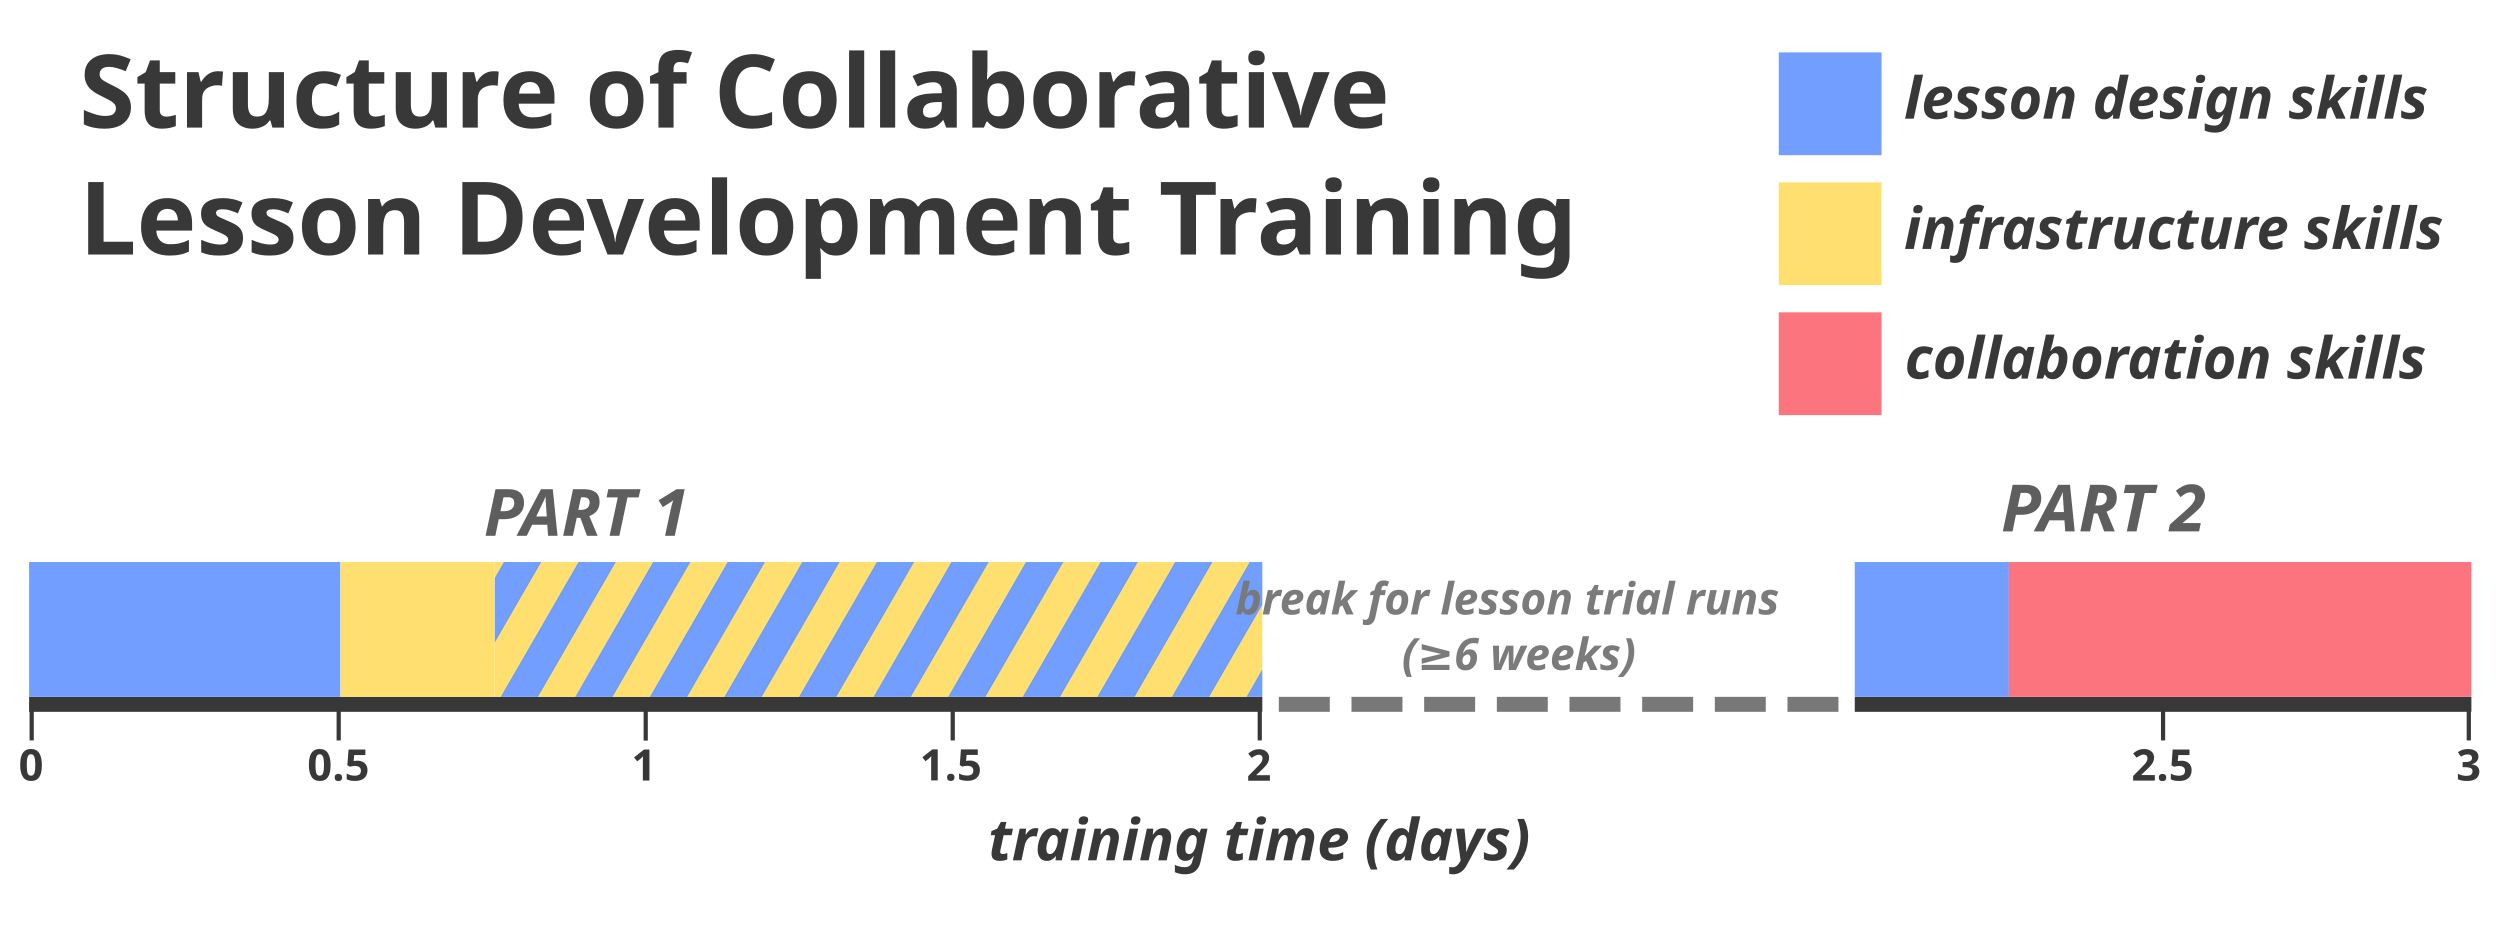
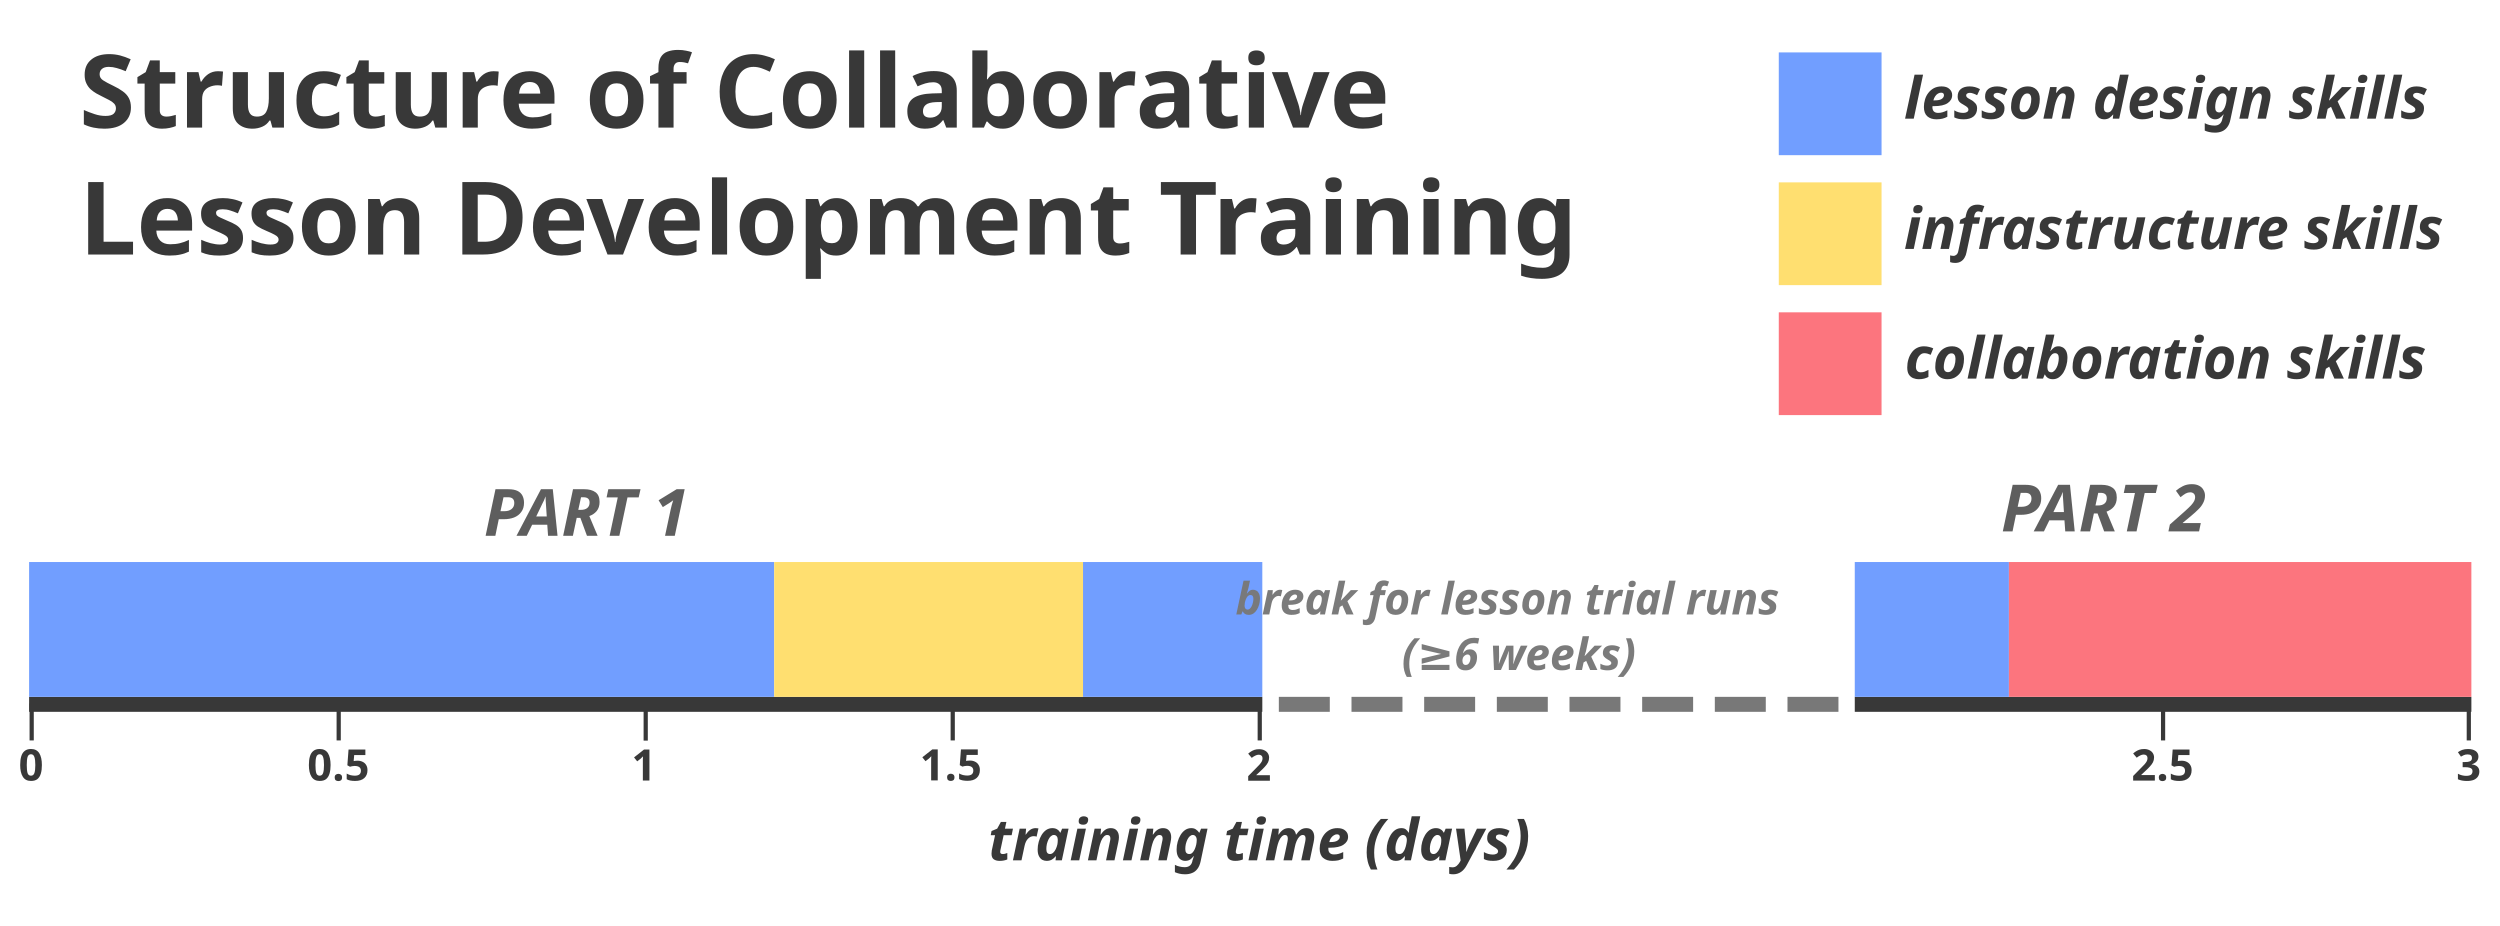
<svg xmlns="http://www.w3.org/2000/svg" xmlns:xlink="http://www.w3.org/1999/xlink" width="297mm" height="110mm" viewBox="0 0 297 110" version="1.1" id="svg8">
  <defs id="defs2">
-     <pattern xlink:href="#pattern2979" id="pattern2985" patternTransform="matrix(0.07200287,0.04157074,-0.03490127,0.06045078,275.6377,479.7407)" />
    <linearGradient id="linearGradient1054-7">
      <stop style="stop-color:#ff4955;stop-opacity:1;" offset="0" id="stop1050" />
      <stop style="stop-color:#ff4955;stop-opacity:0;" offset="1" id="stop1052" />
    </linearGradient>
    <linearGradient xlink:href="#linearGradient1054-7" id="linearGradient1056" x1="237.259" y1="98.393" x2="237.259" y2="81.555" gradientUnits="userSpaceOnUse" gradientTransform="translate(1.8029174e-4)" />
    <pattern patternUnits="userSpaceOnUse" width="75.591" height="215.098" patternTransform="translate(265.5361,457.9588)" id="pattern2979">
      <rect style="fill:#719eff;fill-opacity:1;stroke:none;stroke-width:3.78;stroke-linejoin:round;stroke-miterlimit:4;stroke-dasharray:none;stroke-opacity:0" id="rect915-7" width="37.795" height="215.098" x="0" y="0" />
      <rect style="fill:#ffdf70;fill-opacity:1;stroke:none;stroke-width:3.78;stroke-linejoin:round" id="rect915-84-6" width="37.795" height="215.098" x="37.795" y="0" />
    </pattern>
  </defs>
  <g id="layer1">
    <g id="g1779" transform="translate(0.7109547,4.702018)">
      <rect style="fill:#383838;fill-opacity:1;stroke:none;stroke-width:1;stroke-linejoin:round" id="rect833" width="146.505" height="1.779" x="2.747" y="78.084" />
      <rect style="fill:#383838;fill-opacity:1;stroke:none;stroke-width:1;stroke-linejoin:round" id="rect833-0" width="73.253" height="1.779" x="219.636" y="78.084" />
      <rect style="fill:#787878;fill-opacity:1;stroke:none;stroke-width:1;stroke-linejoin:round;stroke-miterlimit:4;stroke-dasharray:none" id="rect833-0-5" width="6.054" height="1.779" x="177.113" y="78.084" />
      <rect style="fill:#787878;fill-opacity:1;stroke:none;stroke-width:1;stroke-linejoin:round;stroke-miterlimit:4;stroke-dasharray:none" id="rect833-0-5-4" width="6.054" height="1.779" x="194.378" y="78.084" />
      <rect style="fill:#787878;fill-opacity:1;stroke:none;stroke-width:1;stroke-linejoin:round;stroke-miterlimit:4;stroke-dasharray:none" id="rect833-0-5-1" width="6.054" height="1.779" x="203.01" y="78.084" />
      <rect style="fill:#787878;fill-opacity:1;stroke:none;stroke-width:1;stroke-linejoin:round;stroke-miterlimit:4;stroke-dasharray:none" id="rect833-0-5-7" width="6.054" height="1.779" x="211.643" y="78.084" />
      <g id="g1680" transform="matrix(1.220879,0,0,1.220879,-22.67856,-59.3536)" style="stroke-width:0.819">
-         <rect style="fill:#719eff;fill-opacity:1;stroke:none;stroke-width:0.819;stroke-linejoin:round;stroke-miterlimit:4;stroke-dasharray:none;stroke-opacity:0" id="rect915" width="30.293" height="13.119" x="20.825" y="99.453" />
-         <rect style="fill:url(#pattern2985);fill-opacity:1;stroke:none;stroke-width:0.819;stroke-linejoin:round" id="rect915-8" width="74.71" height="13.119" x="66.116" y="99.453" />
-         <rect style="fill:#ffdf70;fill-opacity:1;stroke:none;stroke-width:0.819;stroke-linejoin:round" id="rect915-84" width="15" height="13.119" x="51.118" y="99.453" />
+         <rect style="fill:#719eff;fill-opacity:1;stroke:none;stroke-width:0.622;stroke-linejoin:round;stroke-miterlimit:4;stroke-dasharray:none;stroke-opacity:0" id="rect915-3" width="17.462" height="13.119" x="123.363" y="99.453" />
+         <rect style="fill:#719eff;fill-opacity:1;stroke:none;stroke-width:1.267;stroke-linejoin:round;stroke-miterlimit:4;stroke-dasharray:none;stroke-opacity:0" id="rect915" width="72.504" height="13.119" x="20.825" y="99.453" />
+         <rect style="fill:#ffdf70;fill-opacity:1;stroke:none;stroke-width:1.159;stroke-linejoin:round" id="rect915-84" width="30.051" height="13.119" x="93.329" y="99.453" />
      </g>
      <g id="g1674" transform="matrix(1.220879,0,0,1.220879,-22.67856,-59.3536)" style="stroke-width:0.819">
        <rect style="fill:#719eff;fill-opacity:1;stroke:none;stroke-width:0.819;stroke-linejoin:round" id="rect915-0" width="15" height="13.119" x="198.475" y="99.453" />
        <rect style="fill:#fc757e;fill-opacity:1;stroke:none;stroke-width:0.819;stroke-linejoin:round" id="rect915-0-0" width="45" height="13.119" x="213.475" y="99.453" />
      </g>
      <path style="fill:none;stroke:#383838;stroke-width:0.5;stroke-linecap:butt;stroke-linejoin:miter;stroke-miterlimit:4;stroke-dasharray:none;stroke-opacity:1" d="m 3.052,78.863 v 4.398" id="path1169" />
      <path style="fill:none;stroke:#383838;stroke-width:0.5;stroke-linecap:butt;stroke-linejoin:miter;stroke-miterlimit:4;stroke-dasharray:none;stroke-opacity:1" d="m 39.526,78.863 v 4.398" id="path1169-0" />
      <path style="fill:none;stroke:#383838;stroke-width:0.5;stroke-linecap:butt;stroke-linejoin:miter;stroke-miterlimit:4;stroke-dasharray:none;stroke-opacity:1" d="m 112.473,78.863 v 4.398" id="path1169-1" />
      <path style="fill:none;stroke:#383838;stroke-width:0.5;stroke-linecap:butt;stroke-linejoin:miter;stroke-miterlimit:4;stroke-dasharray:none;stroke-opacity:1" d="m 148.947,78.863 v 4.398" id="path1169-9" />
      <path style="fill:none;stroke:#383838;stroke-width:0.5;stroke-linecap:butt;stroke-linejoin:miter;stroke-miterlimit:4;stroke-dasharray:none;stroke-opacity:1" d="m 292.583,78.863 v 4.398" id="path1169-9-4" />
      <path style="fill:none;stroke:#383838;stroke-width:0.5;stroke-linecap:butt;stroke-linejoin:miter;stroke-miterlimit:4;stroke-dasharray:none;stroke-opacity:1" d="m 256.262,78.863 v 4.398" id="path1169-9-4-3" />
      <path style="fill:none;stroke:#383838;stroke-width:0.5;stroke-linecap:butt;stroke-linejoin:miter;stroke-miterlimit:4;stroke-dasharray:none;stroke-opacity:1" d="m 75.999,78.886 v 4.398" id="path1169-1-2" />
      <text xml:space="preserve" style="font-weight:600;font-size:12.059px;line-height:1.25;font-family:Mulish;-inkscape-font-specification:'Mulish Semi-Bold';fill:#383838;fill-opacity:1;stroke-width:0.265" x="35.797" y="88.03" id="text1280">
        <tspan id="tspan1278" x="35.797" y="88.03" style="font-size:5.168px;fill:#383838;fill-opacity:1;stroke-width:0.265">0.5</tspan>
      </text>
      <text xml:space="preserve" style="font-weight:600;font-size:12.059px;line-height:1.25;font-family:Mulish;-inkscape-font-specification:'Mulish Semi-Bold';fill:#383838;fill-opacity:1;stroke-width:0.265" x="74.299" y="88.03" id="text1280-1">
        <tspan id="tspan1278-3" x="74.299" y="88.03" style="font-size:5.168px;fill:#383838;fill-opacity:1;stroke-width:0.265">1</tspan>
      </text>
      <text xml:space="preserve" style="font-weight:600;font-size:12.059px;line-height:1.25;font-family:Mulish;-inkscape-font-specification:'Mulish Semi-Bold';fill:#383838;fill-opacity:1;stroke-width:0.265" x="1.501" y="88.03" id="text1280-8">
        <tspan id="tspan1278-8" x="1.501" y="88.03" style="font-size:5.168px;fill:#383838;fill-opacity:1;stroke-width:0.265">0</tspan>
      </text>
      <text xml:space="preserve" style="font-weight:600;font-size:12.059px;line-height:1.25;font-family:Mulish;-inkscape-font-specification:'Mulish Semi-Bold';fill:#383838;fill-opacity:1;stroke-width:0.265" x="108.551" y="88.012" id="text1280-9">
        <tspan id="tspan1278-4" x="108.551" y="88.012" style="font-size:5.168px;fill:#383838;fill-opacity:1;stroke-width:0.265">1.5</tspan>
      </text>
      <text xml:space="preserve" style="font-weight:600;font-size:12.059px;line-height:1.25;font-family:Mulish;-inkscape-font-specification:'Mulish Semi-Bold';fill:#383838;fill-opacity:1;stroke-width:0.265" x="147.37" y="88.051" id="text1280-3">
        <tspan id="tspan1278-9" x="147.37" y="88.051" style="font-size:5.168px;fill:#383838;fill-opacity:1;stroke-width:0.265">2</tspan>
      </text>
      <text xml:space="preserve" style="font-weight:600;font-size:12.059px;line-height:1.25;font-family:Mulish;-inkscape-font-specification:'Mulish Semi-Bold';fill:#383838;fill-opacity:1;stroke-width:0.265" x="252.505" y="88.033" id="text1280-5">
        <tspan id="tspan1278-1" x="252.505" y="88.033" style="font-size:5.168px;fill:#383838;fill-opacity:1;stroke-width:0.265">2.5</tspan>
      </text>
      <rect style="fill:#787878;fill-opacity:1;stroke:none;stroke-width:1;stroke-linejoin:round;stroke-miterlimit:4;stroke-dasharray:none" id="rect833-0-5-13" width="6.054" height="1.779" x="151.215" y="78.084" />
      <rect style="fill:#787878;fill-opacity:1;stroke:none;stroke-width:1;stroke-linejoin:round;stroke-miterlimit:4;stroke-dasharray:none" id="rect833-0-5-4-2" width="6.054" height="1.779" x="159.847" y="78.084" />
      <rect style="fill:#787878;fill-opacity:1;stroke:none;stroke-width:1;stroke-linejoin:round;stroke-miterlimit:4;stroke-dasharray:none" id="rect833-0-5-1-6" width="6.054" height="1.779" x="168.48" y="78.084" />
      <rect style="fill:#787878;fill-opacity:1;stroke:none;stroke-width:1;stroke-linejoin:round;stroke-miterlimit:4;stroke-dasharray:none" id="rect833-0-5-7-9" width="6.054" height="1.779" x="185.745" y="78.084" />
      <text xml:space="preserve" style="font-weight:600;font-size:12.059px;line-height:1.25;font-family:Mulish;-inkscape-font-specification:'Mulish Semi-Bold';fill:#383838;fill-opacity:1;stroke-width:0.265" x="291.084" y="88.033" id="text1280-5-1">
        <tspan id="tspan1278-1-4" x="291.084" y="88.033" style="font-size:5.168px;fill:#383838;fill-opacity:1;stroke-width:0.265">3</tspan>
      </text>
      <text xml:space="preserve" style="font-weight:600;font-size:6.891px;line-height:1.25;font-family:Mulish;-inkscape-font-specification:'Mulish Semi-Bold';stroke-width:0.265" x="116.675" y="97.507" id="text1412">
        <tspan id="tspan1410" x="116.675" y="97.507" style="font-style:italic;font-variant:normal;font-weight:600;font-stretch:normal;font-size:6.891px;font-family:Mulish;-inkscape-font-specification:'Mulish Semi-Bold Italic';fill:#383838;fill-opacity:1;stroke-width:0.265">training time (days)</tspan>
      </text>
      <text xml:space="preserve" style="font-weight:600;font-size:5.275px;line-height:1.25;font-family:Mulish;-inkscape-font-specification:'Mulish Semi-Bold';stroke-width:0.265;fill:#787878;fill-opacity:0.973;" x="184.537" y="68.295" id="text1412-9">
        <tspan id="tspan1410-3" x="184.537" y="68.295" style="font-style:italic;font-variant:normal;font-weight:bold;font-stretch:normal;font-size:5.275px;font-family:Mulish;-inkscape-font-specification:'Mulish Bold Italic';text-align:center;text-anchor:middle;fill:#787878;fill-opacity:0.973;stroke-width:0.265;">break for lesson trial runs</tspan>
        <tspan x="184.537" y="74.889" style="font-style:italic;font-variant:normal;font-weight:bold;font-stretch:normal;font-size:5.275px;font-family:Mulish;-inkscape-font-specification:'Mulish Bold Italic';text-align:center;text-anchor:middle;fill:#787878;fill-opacity:0.973;stroke-width:0.265;" id="tspan1450">(≥6 weeks)</tspan>
      </text>
      <g id="g1582" transform="matrix(1.220879,0,0,1.220879,-39.32355,-59.3536)" style="stroke-width:0.819">
        <rect style="fill:#719eff;fill-opacity:1;stroke:none;stroke-width:0.819;stroke-linejoin:round;stroke-miterlimit:4;stroke-dasharray:none;stroke-opacity:0" id="rect915-06" width="10" height="10" x="204.715" y="49.864" />
        <text xml:space="preserve" style="font-weight:600;font-size:5.644px;line-height:1.25;font-family:Mulish;-inkscape-font-specification:'Mulish Semi-Bold';stroke-width:0.217" x="216.91" y="56.312" id="text1412-0">
          <tspan id="tspan1410-2" x="216.91" y="56.312" style="font-style:italic;font-variant:normal;font-weight:600;font-stretch:normal;font-size:5.644px;font-family:Mulish;-inkscape-font-specification:'Mulish Semi-Bold Italic';fill:#383838;fill-opacity:1;stroke-width:0.217">lesson design skills</tspan>
        </text>
      </g>
      <g id="g1587" transform="matrix(1.220879,0,0,1.220879,-39.32355,-56.12336)" style="stroke-width:0.819">
        <rect style="fill:#ffdf70;fill-opacity:1;stroke:none;stroke-width:0.819;stroke-linejoin:round;stroke-miterlimit:4;stroke-dasharray:none;stroke-opacity:0" id="rect915-06-4" width="10" height="10" x="204.715" y="59.864" />
        <text xml:space="preserve" style="font-weight:600;font-size:5.644px;line-height:1.25;font-family:Mulish;-inkscape-font-specification:'Mulish Semi-Bold';stroke-width:0.217" x="216.91" y="66.346" id="text1412-0-9">
          <tspan id="tspan1410-2-5" x="216.91" y="66.346" style="font-style:italic;font-variant:normal;font-weight:600;font-stretch:normal;font-size:5.644px;font-family:Mulish;-inkscape-font-specification:'Mulish Semi-Bold Italic';fill:#383838;fill-opacity:1;stroke-width:0.217">infrastructure skills</tspan>
        </text>
      </g>
      <g id="g1592" transform="matrix(1.220879,0,0,1.220879,-39.32355,-59.3536)" style="stroke-width:0.819">
        <rect style="fill:#fc757e;fill-opacity:1;stroke:none;stroke-width:0.819;stroke-linejoin:round;stroke-miterlimit:4;stroke-dasharray:none;stroke-opacity:0" id="rect915-06-9" width="10" height="10" x="204.715" y="75.156" />
        <text xml:space="preserve" style="font-weight:600;font-size:5.644px;line-height:1.25;font-family:Mulish;-inkscape-font-specification:'Mulish Semi-Bold';stroke-width:0.217" x="216.966" y="81.604" id="text1412-0-0">
          <tspan id="tspan1410-2-2" x="216.966" y="81.604" style="font-style:italic;font-variant:normal;font-weight:600;font-stretch:normal;font-size:5.644px;font-family:Mulish;-inkscape-font-specification:'Mulish Semi-Bold Italic';fill:#383838;fill-opacity:1;stroke-width:0.217">collaboration skills</tspan>
        </text>
      </g>
      <text xml:space="preserve" style="font-weight:600;font-size:7.753px;line-height:1.25;font-family:Mulish;-inkscape-font-specification:'Mulish Semi-Bold';fill:#383838;fill-opacity:0.808;stroke-width:0.265" x="76" y="58.949" id="text1412-9-8">
        <tspan x="76" y="58.949" style="font-style:italic;font-variant:normal;font-weight:800;font-stretch:normal;font-size:7.753px;font-family:Mulish;-inkscape-font-specification:'Mulish Ultra-Bold Italic';text-align:center;text-anchor:middle;fill:#383838;fill-opacity:0.808;stroke-width:0.265" id="tspan1450-7">PART 1</tspan>
      </text>
      <text xml:space="preserve" style="font-weight:600;font-size:7.753px;line-height:1.25;font-family:Mulish;-inkscape-font-specification:'Mulish Semi-Bold';fill:#383838;fill-opacity:0.808;stroke-width:0.265" x="256.243" y="58.425" id="text1412-9-8-8">
        <tspan x="256.243" y="58.425" style="font-style:italic;font-variant:normal;font-weight:800;font-stretch:normal;font-size:7.753px;font-family:Mulish;-inkscape-font-specification:'Mulish Ultra-Bold Italic';text-align:center;text-anchor:middle;fill:#383838;fill-opacity:0.808;stroke-width:0.265" id="tspan1450-7-8">PART 2</tspan>
      </text>
      <text xml:space="preserve" style="font-weight:600;font-size:12.059px;line-height:1.25;font-family:Mulish;-inkscape-font-specification:'Mulish Semi-Bold';stroke-width:0.265" x="8.688" y="10.461" id="text1684">
        <tspan x="8.688" y="10.461" style="font-style:normal;font-variant:normal;font-weight:bold;font-stretch:normal;font-family:Mulish;-inkscape-font-specification:'Mulish Bold';fill:#383838;fill-opacity:1;stroke-width:0.265" id="tspan1688" dx="0 0 0 0 0 0 0 0 0 0 0 0 0 6.682551e-09">Structure of Collaborative </tspan>
        <tspan x="8.688" y="25.535" style="font-style:normal;font-variant:normal;font-weight:bold;font-stretch:normal;font-family:Mulish;-inkscape-font-specification:'Mulish Bold';fill:#383838;fill-opacity:1;stroke-width:0.265" id="tspan1686">Lesson Development Training</tspan>
      </text>
    </g>
  </g>
</svg>
